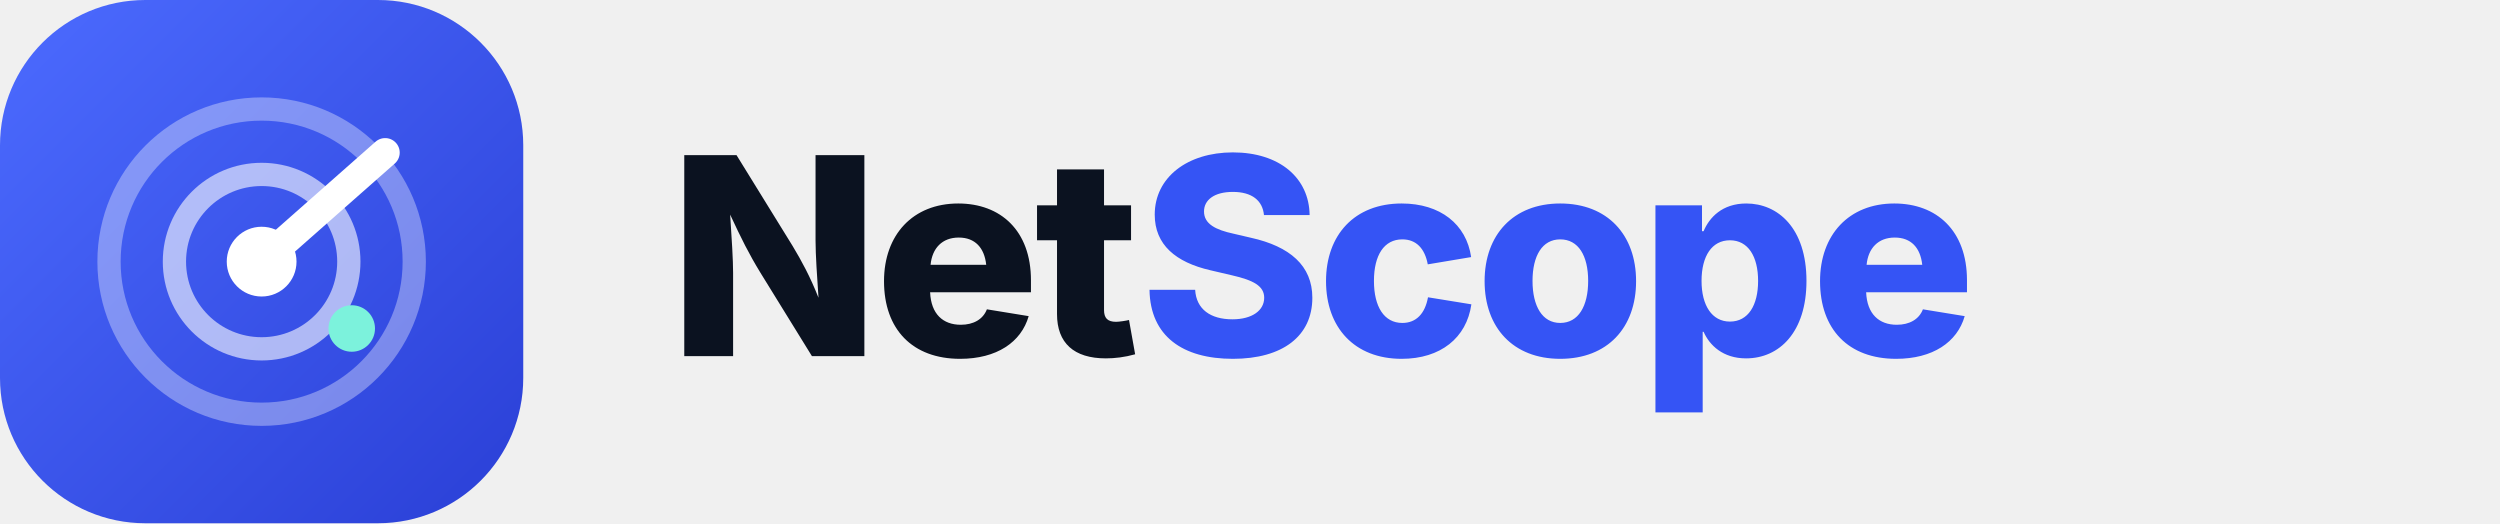
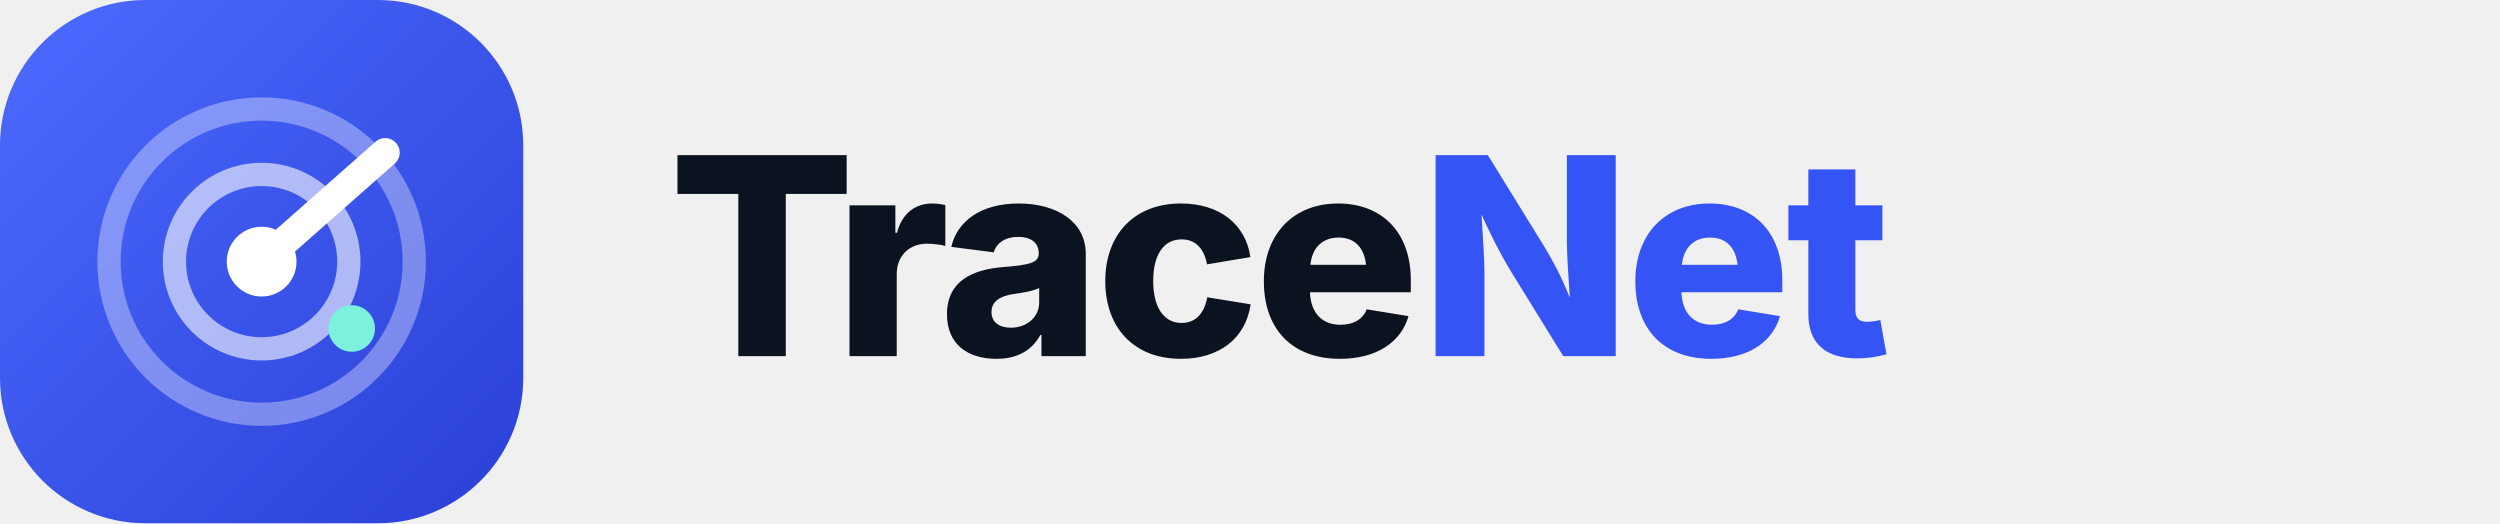
<svg xmlns="http://www.w3.org/2000/svg" width="172" height="36" viewBox="0 0 172 36" fill="none">
  <defs>
    <linearGradient id="g" x1="0" y1="0" x2="36" y2="36" gradientUnits="userSpaceOnUse">
      <stop offset="0" stop-color="#4C6BFF" />
      <stop offset="1" stop-color="#2A3FD6" />
    </linearGradient>
  </defs>
  <rect width="36" height="36" rx="10" fill="url(#g)" />
  <circle cx="18" cy="18" r="10.5" stroke="#fff" stroke-opacity=".35" stroke-width="1.6" />
  <circle cx="18" cy="18" r="6" stroke="#fff" stroke-opacity=".6" stroke-width="1.6" />
  <path d="M18 18 L26.5 10.5" stroke="#fff" stroke-width="2" stroke-linecap="round" />
  <circle cx="18" cy="18" r="2.4" fill="#fff" />
  <circle cx="24.2" cy="22.6" r="1.6" fill="#7CF2DC" />
-   <text x="46" y="24.5" font-family="'Plus Jakarta Sans','Segoe UI',Inter,system-ui,sans-serif" font-size="19" font-weight="800" letter-spacing="-0.4" fill="#0B1220">Net<tspan fill="#3554F5">Scope</tspan>
+   <text x="46" y="24.5" font-family="'Plus Jakarta Sans','Segoe UI',Inter,system-ui,sans-serif" font-size="19" font-weight="800" letter-spacing="-0.4" fill="#0B1220">Trace<tspan fill="#3554F5">Net</tspan>
  </text>
</svg>
